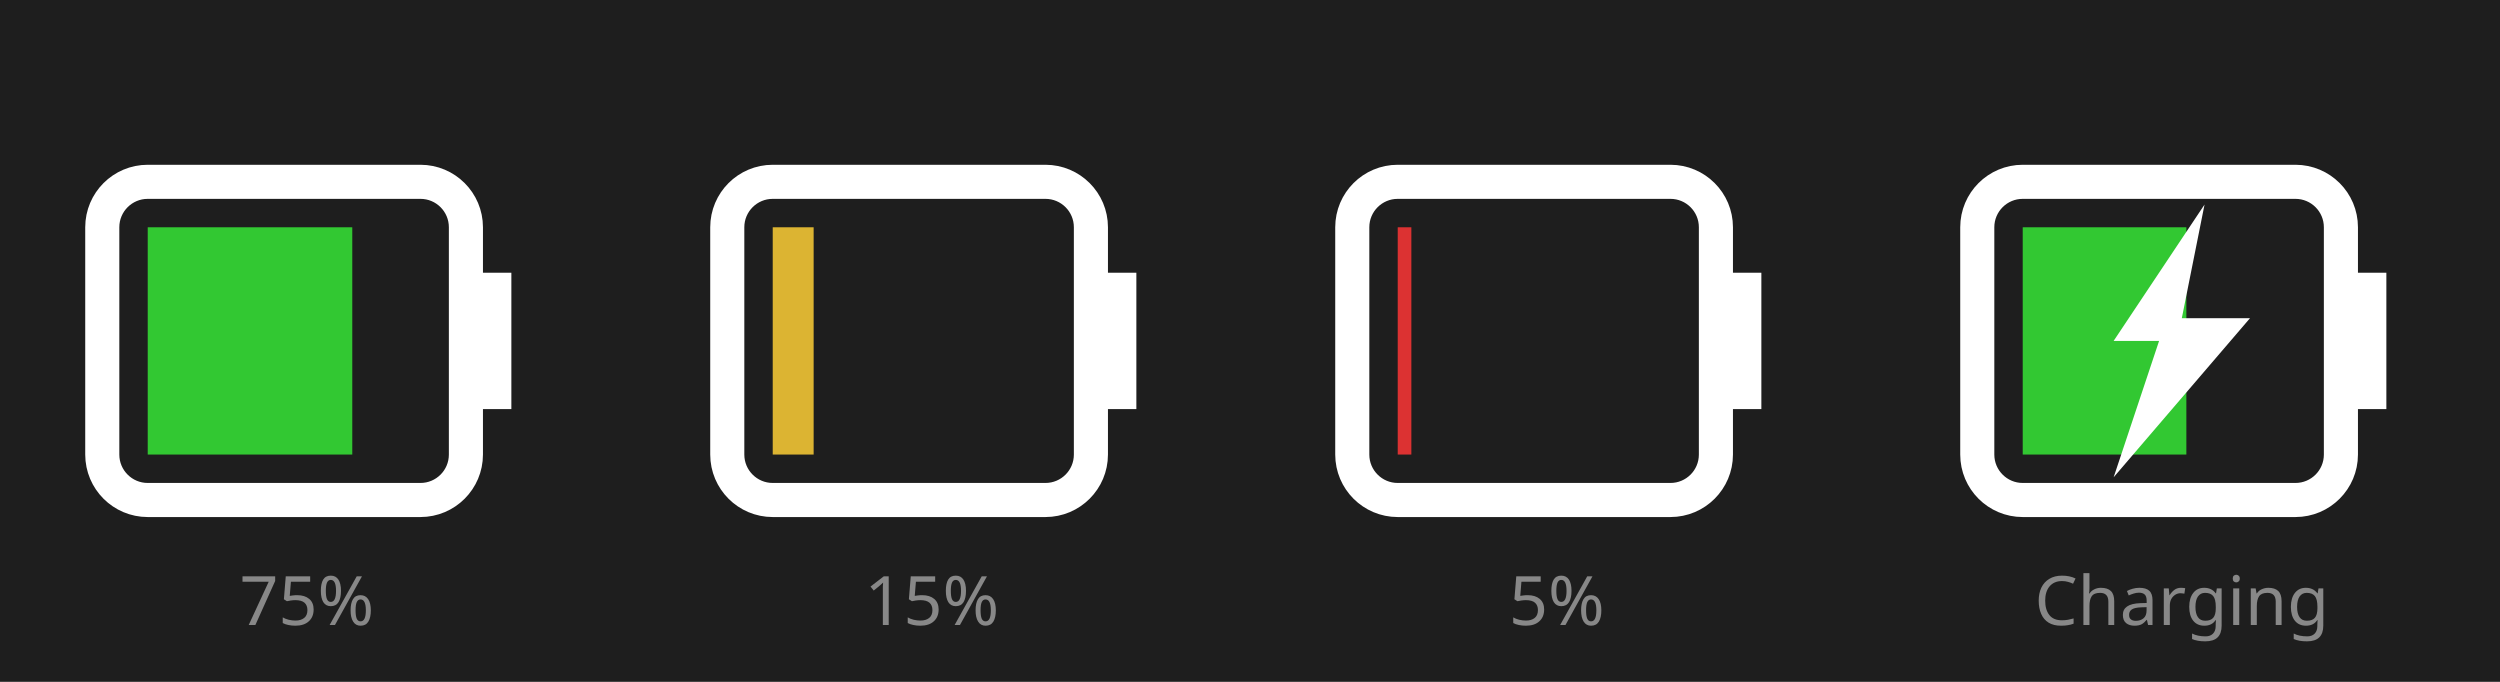
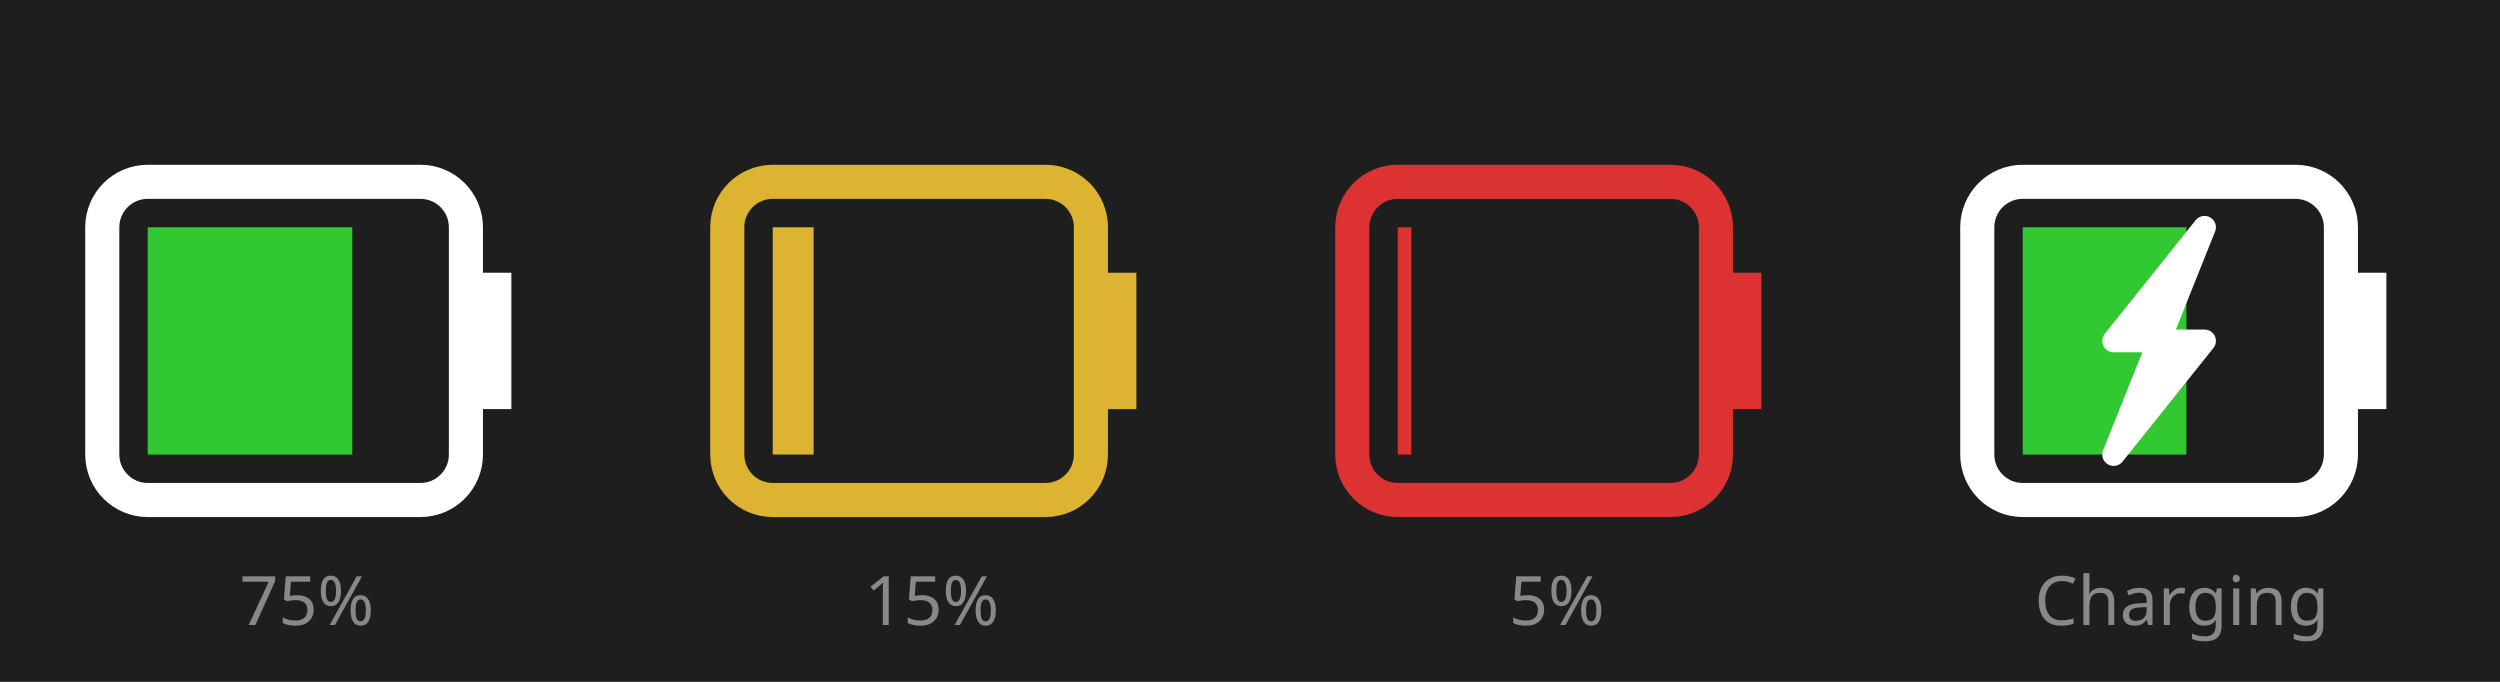
<svg xmlns="http://www.w3.org/2000/svg" width="440" height="120" viewBox="0 0 440 120">
  <rect width="440" height="120" fill="#1e1e1e" />
  <g transform="translate(10, 16) scale(4)">
    <rect x="2" y="4" width="16" height="14" rx="2" ry="2" fill="none" stroke="white" stroke-width="1.5" />
    <rect x="18" y="8" width="2" height="6" fill="white" />
    <rect x="4" y="6" width="9" height="10" fill="rgb(50, 200, 50)" />
  </g>
  <text x="54" y="110" fill="#888" font-family="sans-serif" font-size="12" text-anchor="middle">75%</text>
  <g transform="translate(120, 16) scale(4)">
-     <rect x="2" y="4" width="16" height="14" rx="2" ry="2" fill="none" stroke="white" stroke-width="1.5" />
-     <rect x="18" y="8" width="2" height="6" fill="white" />
+     <rect x="2" y="4" width="16" height="14" rx="2" ry="2" fill="none" stroke="rgb(220, 180, 50)" stroke-width="1.5" />
+     <rect x="18" y="8" width="2" height="6" fill="rgb(220, 180, 50)" />
    <rect x="4" y="6" width="1.8" height="10" fill="rgb(220, 180, 50)" />
  </g>
  <text x="164" y="110" fill="#888" font-family="sans-serif" font-size="12" text-anchor="middle">15%</text>
  <g transform="translate(230, 16) scale(4)">
-     <rect x="2" y="4" width="16" height="14" rx="2" ry="2" fill="none" stroke="white" stroke-width="1.5" />
-     <rect x="18" y="8" width="2" height="6" fill="white" />
+     <rect x="2" y="4" width="16" height="14" rx="2" ry="2" fill="none" stroke="rgb(220, 50, 50)" stroke-width="1.5" />
+     <rect x="18" y="8" width="2" height="6" fill="rgb(220, 50, 50)" />
    <rect x="4" y="6" width="0.6" height="10" fill="rgb(220, 50, 50)" />
  </g>
  <text x="274" y="110" fill="#888" font-family="sans-serif" font-size="12" text-anchor="middle">5%</text>
  <g transform="translate(340, 16) scale(4)">
    <rect x="2" y="4" width="16" height="14" rx="2" ry="2" fill="none" stroke="white" stroke-width="1.5" />
    <rect x="18" y="8" width="2" height="6" fill="white" />
    <rect x="4" y="6" width="7.2" height="10" fill="rgb(50, 200, 50)" />
-     <polygon points="12,5 8,11 10,11 8,17 14,10 11,10" fill="white" />
+     <polygon points="12,6 8,11 10,11 8,16 12,11 10,11" fill="white" stroke="white" stroke-width="1" stroke-linejoin="round" stroke-linecap="round" />
  </g>
  <text x="384" y="110" fill="#888" font-family="sans-serif" font-size="12" text-anchor="middle">Charging</text>
</svg>
